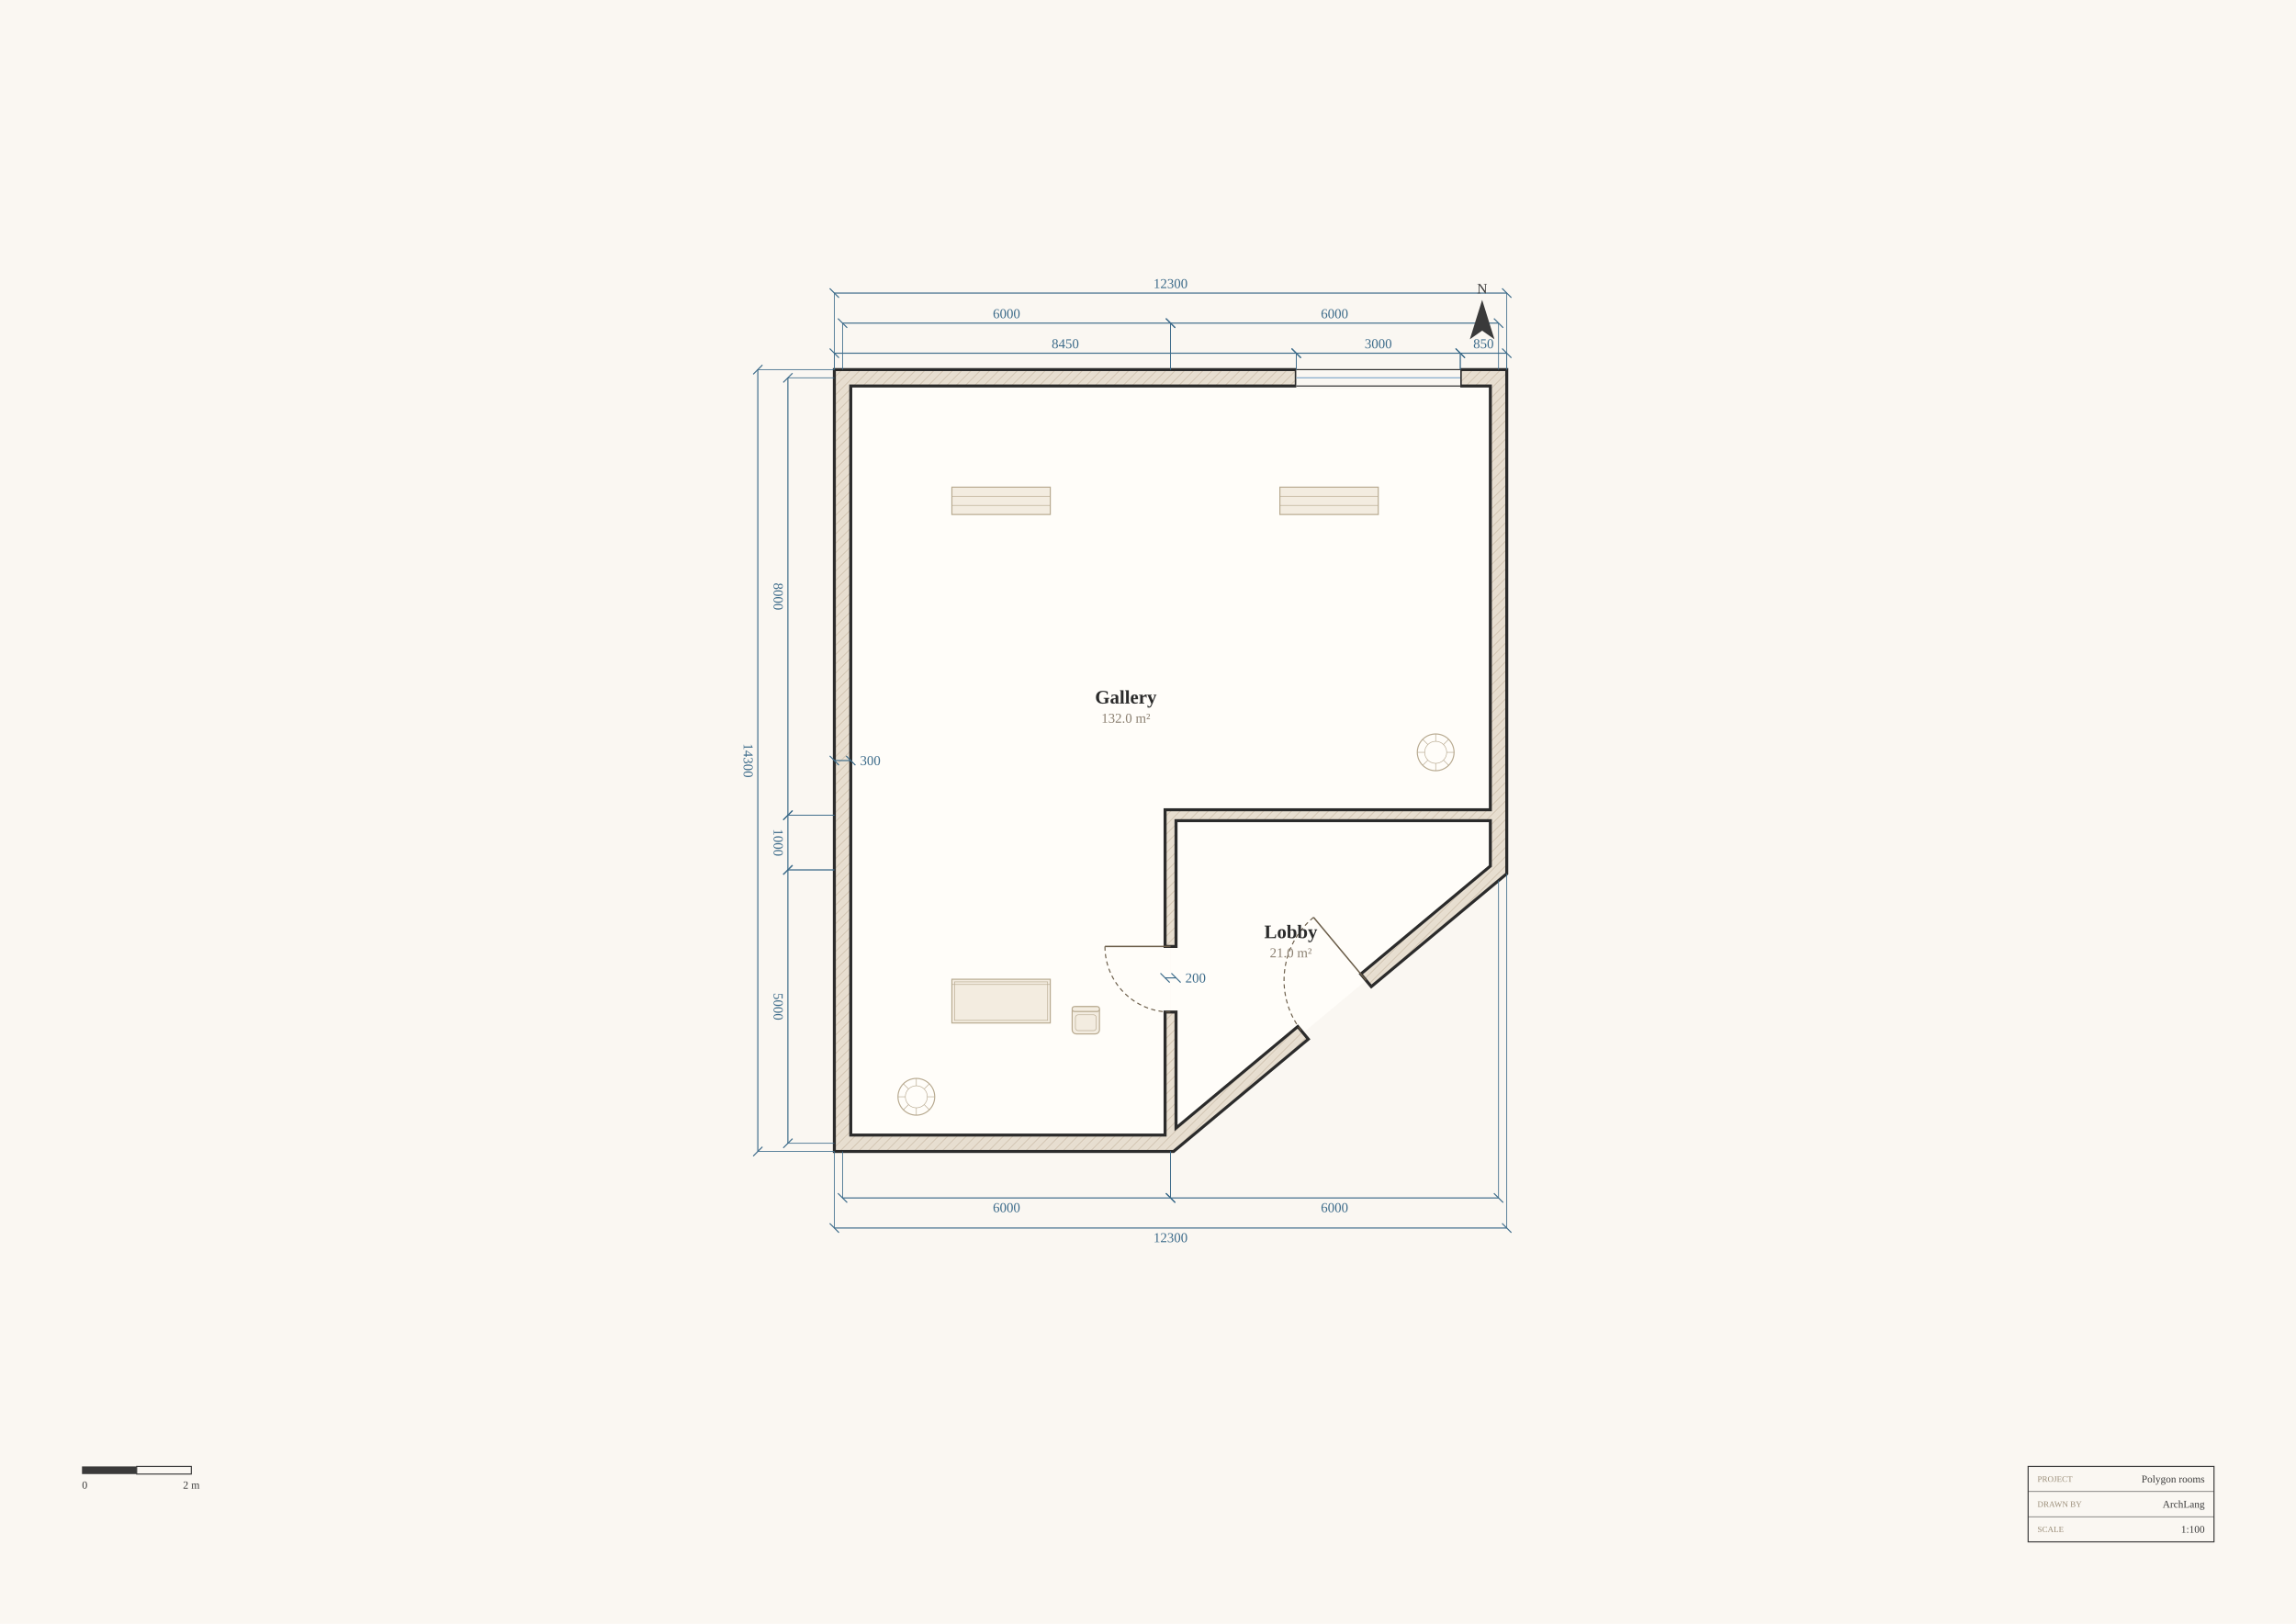
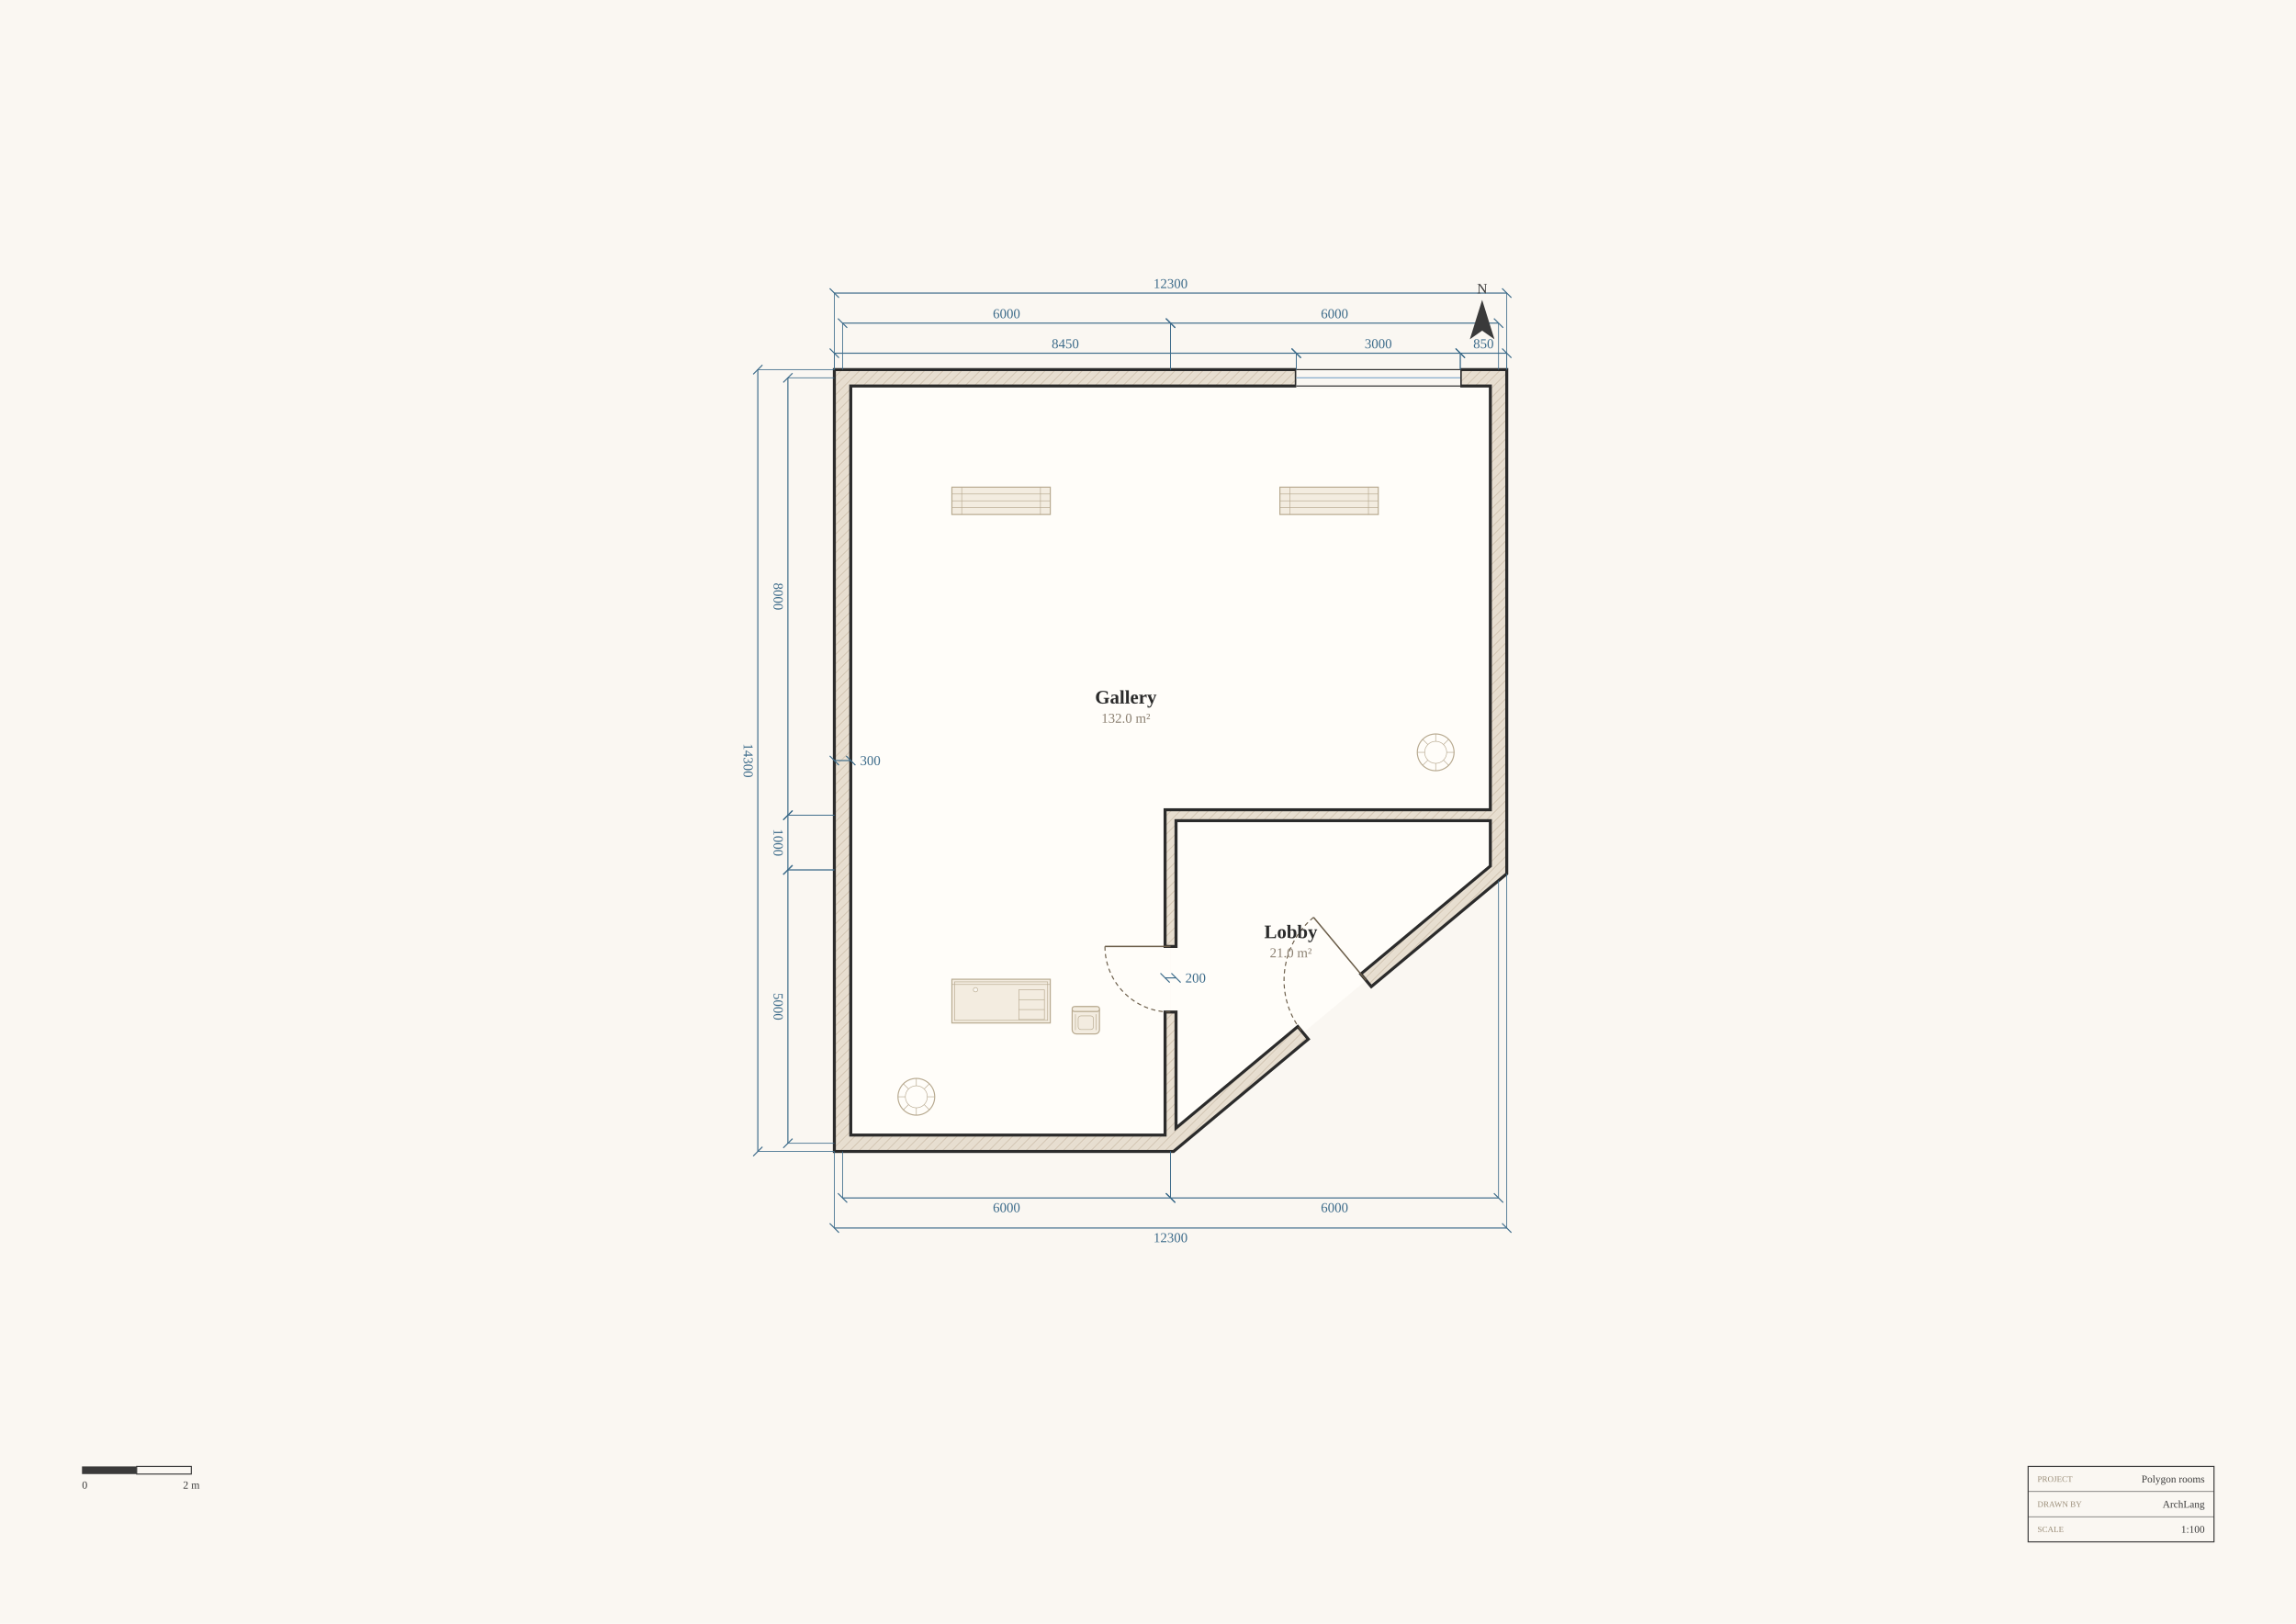
<svg xmlns="http://www.w3.org/2000/svg" width="420mm" height="297mm" viewBox="-15412.5 -6910 42000 29700" font-family="Georgia, 'Times New Roman', serif">
  <defs>
    <pattern id="poche" patternUnits="userSpaceOnUse" width="120" height="120" patternTransform="rotate(45)">
      <rect width="120" height="120" fill="#e7ded0" />
      <line x1="0" y1="0" x2="0" y2="120" stroke="#b9a98f" stroke-width="13.86" />
    </pattern>
  </defs>
  <rect x="-15412.5" y="-6910" width="42000" height="29700" fill="#faf7f2" />
  <g id="A-FLOR">
    <polygon points="0,0 12000,0 12000,8000 6000,8000 6000,14000 0,14000" fill="#fffdf9" />
    <polygon points="6000,8000 12000,8000 12000,9000 6000,14000" fill="#fffdf9" />
  </g>
  <g id="A-FURN">
    <polygon points="2000,2000 3800,2000 3800,2500 2000,2500" fill="#f3ece0" stroke="#b7a98f" stroke-width="19.8" />
-     <line x1="2000" y1="2166.67" x2="3800" y2="2166.67" stroke="#b7a98f" stroke-width="10.89" />
-     <line x1="2000" y1="2333.33" x2="3800" y2="2333.33" stroke="#b7a98f" stroke-width="10.89" />
+     <line x1="2000" y1="2125" x2="3800" y2="2125" stroke="#b7a98f" stroke-width="10.89" />
+     <line x1="2000" y1="2250" x2="3800" y2="2250" stroke="#b7a98f" stroke-width="10.89" />
+     <line x1="2000" y1="2375" x2="3800" y2="2375" stroke="#b7a98f" stroke-width="10.89" />
+     <line x1="2180" y1="2000" x2="2180" y2="2500" stroke="#b7a98f" stroke-width="10.89" />
+     <line x1="3620" y1="2000" x2="3620" y2="2500" stroke="#b7a98f" stroke-width="10.89" />
    <polygon points="8000,2000 9800,2000 9800,2500 8000,2500" fill="#f3ece0" stroke="#b7a98f" stroke-width="19.8" />
-     <line x1="8000" y1="2166.67" x2="9800" y2="2166.67" stroke="#b7a98f" stroke-width="10.89" />
-     <line x1="8000" y1="2333.33" x2="9800" y2="2333.33" stroke="#b7a98f" stroke-width="10.89" />
+     <line x1="8000" y1="2125" x2="9800" y2="2125" stroke="#b7a98f" stroke-width="10.89" />
+     <line x1="8000" y1="2250" x2="9800" y2="2250" stroke="#b7a98f" stroke-width="10.89" />
+     <line x1="8000" y1="2375" x2="9800" y2="2375" stroke="#b7a98f" stroke-width="10.89" />
+     <line x1="8180" y1="2000" x2="8180" y2="2500" stroke="#b7a98f" stroke-width="10.89" />
+     <line x1="9620" y1="2000" x2="9620" y2="2500" stroke="#b7a98f" stroke-width="10.89" />
    <circle cx="10850" cy="6850" r="336" fill="none" stroke="#b7a98f" stroke-width="19.8" />
    <circle cx="10850" cy="6850" r="201.6" fill="none" stroke="#b7a98f" stroke-width="10.89" />
    <line x1="11051.6" y1="6850" x2="11186" y2="6850" stroke="#b7a98f" stroke-width="10.89" />
    <line x1="10992.55" y1="6992.55" x2="11087.59" y2="7087.59" stroke="#b7a98f" stroke-width="10.89" />
    <line x1="10850" y1="7051.6" x2="10850" y2="7186" stroke="#b7a98f" stroke-width="10.89" />
    <line x1="10707.45" y1="6992.55" x2="10612.41" y2="7087.59" stroke="#b7a98f" stroke-width="10.89" />
    <line x1="10648.4" y1="6850" x2="10514" y2="6850" stroke="#b7a98f" stroke-width="10.89" />
    <line x1="10707.45" y1="6707.45" x2="10612.41" y2="6612.41" stroke="#b7a98f" stroke-width="10.89" />
    <line x1="10850" y1="6648.4" x2="10850" y2="6514" stroke="#b7a98f" stroke-width="10.89" />
    <line x1="10992.55" y1="6707.45" x2="11087.59" y2="6612.41" stroke="#b7a98f" stroke-width="10.89" />
    <circle cx="1350" cy="13150" r="336" fill="none" stroke="#b7a98f" stroke-width="19.8" />
    <circle cx="1350" cy="13150" r="201.6" fill="none" stroke="#b7a98f" stroke-width="10.89" />
    <line x1="1551.6" y1="13150" x2="1686" y2="13150" stroke="#b7a98f" stroke-width="10.89" />
    <line x1="1492.55" y1="13292.55" x2="1587.59" y2="13387.59" stroke="#b7a98f" stroke-width="10.89" />
    <line x1="1350" y1="13351.6" x2="1350" y2="13486" stroke="#b7a98f" stroke-width="10.89" />
    <line x1="1207.45" y1="13292.55" x2="1112.41" y2="13387.59" stroke="#b7a98f" stroke-width="10.89" />
    <line x1="1148.4" y1="13150" x2="1014" y2="13150" stroke="#b7a98f" stroke-width="10.89" />
    <line x1="1207.45" y1="13007.45" x2="1112.41" y2="12912.41" stroke="#b7a98f" stroke-width="10.89" />
    <line x1="1350" y1="12948.4" x2="1350" y2="12814" stroke="#b7a98f" stroke-width="10.89" />
    <line x1="1492.55" y1="13007.45" x2="1587.59" y2="12912.41" stroke="#b7a98f" stroke-width="10.89" />
    <polygon points="2000,11000 3800,11000 3800,11800 2000,11800" fill="#f3ece0" stroke="#b7a98f" stroke-width="19.8" />
    <line x1="2000" y1="11096" x2="3800" y2="11096" stroke="#b7a98f" stroke-width="10.89" />
    <polygon points="2048,11048 3752,11048 3752,11752 2048,11752" fill="none" stroke="#b7a98f" stroke-width="10.89" />
+     <polygon points="3224,11192 3692,11192 3692,11736 3224,11736" fill="#f3ece0" stroke="#b7a98f" stroke-width="10.89" />
+     <line x1="3224" y1="11373.33" x2="3692" y2="11373.33" stroke="#b7a98f" stroke-width="10.89" />
+     <line x1="3224" y1="11554.67" x2="3692" y2="11554.67" stroke="#b7a98f" stroke-width="10.89" />
+     <circle cx="2432" cy="11192" r="40" fill="#faf7f2" stroke="#b7a98f" stroke-width="10.89" />
    <polygon points="4625,11500 4653.7,11505.71 4678.03,11521.97 4694.29,11546.3 4700,11575 4700,11925 4694.29,11953.7 4678.03,11978.03 4653.7,11994.29 4625,12000 4275,12000 4246.3,11994.29 4221.97,11978.03 4205.71,11953.7 4200,11925 4200,11575 4205.71,11546.3 4221.97,11521.97 4246.3,11505.71 4275,11500" fill="#f3ece0" stroke="#b7a98f" stroke-width="19.8" />
    <polygon points="4660,11500 4675.31,11503.04 4688.28,11511.72 4696.96,11524.69 4700,11540 4700,11550 4696.96,11565.31 4688.28,11578.28 4675.31,11586.96 4660,11590 4240,11590 4224.69,11586.96 4211.72,11578.28 4203.04,11565.31 4200,11550 4200,11540 4203.04,11524.69 4211.72,11511.72 4224.69,11503.04 4240,11500" fill="#f3ece0" stroke="#b7a98f" stroke-width="19.8" />
-     <polygon points="4590,11650 4609.13,11653.81 4625.36,11664.64 4636.19,11680.87 4640,11700 4640,11890 4636.19,11909.13 4625.36,11925.36 4609.13,11936.19 4590,11940 4310,11940 4290.87,11936.19 4274.64,11925.36 4263.81,11909.13 4260,11890 4260,11700 4263.81,11680.87 4274.64,11664.64 4290.87,11653.81 4310,11650" fill="#f3ece0" stroke="#b7a98f" stroke-width="10.89" />
+     <polygon points="4540,11670 4559.13,11673.81 4575.36,11684.64 4586.19,11700.87 4590,11720 4590,11870 4586.19,11889.13 4575.36,11905.36 4559.13,11916.19 4540,11920 4360,11920 4340.87,11916.19 4324.64,11905.36 4313.81,11889.13 4310,11870 4310,11720 4313.81,11700.87 4324.64,11684.64 4340.87,11673.81 4360,11670" fill="#f3ece0" stroke="#b7a98f" stroke-width="10.89" />
+     <line x1="4260" y1="11640" x2="4260" y2="11930" stroke="#b7a98f" stroke-width="10.89" />
+     <line x1="4640" y1="11640" x2="4640" y2="11930" stroke="#b7a98f" stroke-width="10.89" />
  </g>
  <g id="A-WALL">
    <path d="M -150,-150 L 8300,-150 L 8300,150 L 150,150 L 150,13850 L 5900,13850 L 5900,11600 L 6100,11600 L 6100,13721.41 L 8327.81,11864.91 L 8519.86,12095.37 L 6054.31,14150 L -150,14150 Z M 11300,-150 L 12150,-150 L 12150,9070.26 L 9672.19,11135.09 L 9480.14,10904.63 L 11850,8929.74 L 11850,8100 L 6100,8100 L 6100,10400 L 5900,10400 L 5900,7900 L 11850,7900 L 11850,150 L 11300,150 Z" fill="url(#poche)" fill-rule="nonzero" />
    <path d="M -150,-150 L 8300,-150 L 8300,150 L 150,150 L 150,13850 L 5900,13850 L 5900,11600 L 6100,11600 L 6100,13721.41 L 8327.81,11864.91 L 8519.86,12095.37 L 6054.31,14150 L -150,14150 Z M 11300,-150 L 12150,-150 L 12150,9070.26 L 9672.19,11135.09 L 9480.14,10904.63 L 11850,8929.74 L 11850,8100 L 6100,8100 L 6100,10400 L 5900,10400 L 5900,7900 L 11850,7900 L 11850,150 L 11300,150 Z" fill="none" stroke="#2b2b2b" stroke-width="55" stroke-linejoin="miter" stroke-miterlimit="4" />
  </g>
  <g id="A-DOOR">
    <polygon points="9480.14,10904.63 8327.81,11864.91 8519.86,12095.37 9672.19,11135.09" fill="none" />
    <line x1="9576.17" y1="11019.86" x2="8615.89" y2="9867.53" stroke="#6b5d49" stroke-width="25.74" />
    <path d="M 8615.89,9867.53 A 1500 1500 0 0 0 8423.83,11980.14" fill="none" stroke="#6b5d49" stroke-width="19.8" stroke-dasharray="79.2 59.4" />
    <polygon points="5900,10400 5900,11600 6100,11600 6100,10400" fill="none" />
    <line x1="6000" y1="10400" x2="4800" y2="10400" stroke="#6b5d49" stroke-width="25.74" />
    <path d="M 4800,10400 A 1200 1200 0 0 0 6000,11600" fill="none" stroke="#6b5d49" stroke-width="19.8" stroke-dasharray="79.2 59.4" />
  </g>
  <g id="A-GLAZ">
    <polygon points="8300,205 11300,205 11300,-205 8300,-205" fill="#faf7f2" />
    <line x1="8300" y1="150" x2="11300" y2="150" stroke="#2b2b2b" stroke-width="19.8" />
    <line x1="8300" y1="-150" x2="11300" y2="-150" stroke="#2b2b2b" stroke-width="19.8" />
    <line x1="8300" y1="0" x2="11300" y2="0" stroke="#7fa8c9" stroke-width="19.8" />
  </g>
  <g id="A-ANNO-TEXT">
    <text x="5181.82" y="5839.09" font-size="350" fill="#2b2b2b" text-anchor="middle" dominant-baseline="central" font-weight="600">Gallery</text>
    <text x="5181.82" y="6224.09" font-size="250" fill="#8a7f70" text-anchor="middle" dominant-baseline="central">132.0 m²</text>
    <text x="8200" y="10130" font-size="350" fill="#2b2b2b" text-anchor="middle" dominant-baseline="central" font-weight="600">Lobby</text>
    <text x="8200" y="10515" font-size="250" fill="#8a7f70" text-anchor="middle" dominant-baseline="central">21.0 m²</text>
  </g>
  <g id="A-ANNO-DIMS">
    <line x1="0" y1="14150" x2="0" y2="15000" stroke="#3c6b8a" stroke-width="13.86" />
    <line x1="6000" y1="14150" x2="6000" y2="15000" stroke="#3c6b8a" stroke-width="13.86" />
    <line x1="0" y1="15000" x2="6000" y2="15000" stroke="#3c6b8a" stroke-width="19.8" />
    <line x1="84.85" y1="15084.85" x2="-84.85" y2="14915.15" stroke="#3c6b8a" stroke-width="19.8" />
    <line x1="6084.85" y1="15084.85" x2="5915.15" y2="14915.15" stroke="#3c6b8a" stroke-width="19.8" />
    <text x="3000" y="15175" font-size="250" fill="#3c6b8a" text-anchor="middle" dominant-baseline="central" transform="rotate(0 3000 15175)">6000</text>
    <line x1="6000" y1="14150" x2="6000" y2="15000" stroke="#3c6b8a" stroke-width="13.86" />
    <line x1="12000" y1="9195.26" x2="12000" y2="15000" stroke="#3c6b8a" stroke-width="13.86" />
    <line x1="6000" y1="15000" x2="12000" y2="15000" stroke="#3c6b8a" stroke-width="19.8" />
    <line x1="6084.85" y1="15084.85" x2="5915.15" y2="14915.15" stroke="#3c6b8a" stroke-width="19.8" />
    <line x1="12084.85" y1="15084.85" x2="11915.15" y2="14915.15" stroke="#3c6b8a" stroke-width="19.8" />
    <text x="9000" y="15175" font-size="250" fill="#3c6b8a" text-anchor="middle" dominant-baseline="central" transform="rotate(0 9000 15175)">6000</text>
    <line x1="-150" y1="14150" x2="-150" y2="15550" stroke="#3c6b8a" stroke-width="13.86" />
    <line x1="12150" y1="9070.26" x2="12150" y2="15550" stroke="#3c6b8a" stroke-width="13.86" />
    <line x1="-150" y1="15550" x2="12150" y2="15550" stroke="#3c6b8a" stroke-width="19.8" />
    <line x1="-65.15" y1="15634.85" x2="-234.85" y2="15465.15" stroke="#3c6b8a" stroke-width="19.8" />
    <line x1="12234.85" y1="15634.85" x2="12065.15" y2="15465.15" stroke="#3c6b8a" stroke-width="19.8" />
    <text x="6000" y="15725" font-size="250" fill="#3c6b8a" text-anchor="middle" dominant-baseline="central" transform="rotate(0 6000 15725)">12300</text>
    <line x1="-150" y1="0" x2="-1000" y2="0" stroke="#3c6b8a" stroke-width="13.86" />
    <line x1="-150" y1="8000" x2="-1000" y2="8000" stroke="#3c6b8a" stroke-width="13.86" />
    <line x1="-1000" y1="0" x2="-1000" y2="8000" stroke="#3c6b8a" stroke-width="19.8" />
    <line x1="-1084.85" y1="84.85" x2="-915.15" y2="-84.85" stroke="#3c6b8a" stroke-width="19.8" />
    <line x1="-1084.85" y1="8084.85" x2="-915.15" y2="7915.15" stroke="#3c6b8a" stroke-width="19.8" />
    <text x="-1175" y="4000" font-size="250" fill="#3c6b8a" text-anchor="middle" dominant-baseline="central" transform="rotate(90 -1175 4000)">8000</text>
    <line x1="-150" y1="8000" x2="-1000" y2="8000" stroke="#3c6b8a" stroke-width="13.86" />
    <line x1="-150" y1="9000" x2="-1000" y2="9000" stroke="#3c6b8a" stroke-width="13.86" />
    <line x1="-1000" y1="8000" x2="-1000" y2="9000" stroke="#3c6b8a" stroke-width="19.8" />
    <line x1="-1084.85" y1="8084.85" x2="-915.15" y2="7915.15" stroke="#3c6b8a" stroke-width="19.8" />
    <line x1="-1084.85" y1="9084.85" x2="-915.15" y2="8915.15" stroke="#3c6b8a" stroke-width="19.8" />
    <text x="-1175" y="8500" font-size="250" fill="#3c6b8a" text-anchor="middle" dominant-baseline="central" transform="rotate(90 -1175 8500)">1000</text>
    <line x1="-150" y1="9000" x2="-1000" y2="9000" stroke="#3c6b8a" stroke-width="13.86" />
    <line x1="-150" y1="14000" x2="-1000" y2="14000" stroke="#3c6b8a" stroke-width="13.86" />
    <line x1="-1000" y1="9000" x2="-1000" y2="14000" stroke="#3c6b8a" stroke-width="19.8" />
    <line x1="-1084.85" y1="9084.85" x2="-915.15" y2="8915.15" stroke="#3c6b8a" stroke-width="19.8" />
    <line x1="-1084.85" y1="14084.85" x2="-915.15" y2="13915.15" stroke="#3c6b8a" stroke-width="19.8" />
    <text x="-1175" y="11500" font-size="250" fill="#3c6b8a" text-anchor="middle" dominant-baseline="central" transform="rotate(90 -1175 11500)">5000</text>
    <line x1="-150" y1="-150" x2="-1550" y2="-150" stroke="#3c6b8a" stroke-width="13.86" />
    <line x1="-150" y1="14150" x2="-1550" y2="14150" stroke="#3c6b8a" stroke-width="13.86" />
    <line x1="-1550" y1="-150" x2="-1550" y2="14150" stroke="#3c6b8a" stroke-width="19.8" />
    <line x1="-1634.85" y1="-65.15" x2="-1465.15" y2="-234.85" stroke="#3c6b8a" stroke-width="19.8" />
    <line x1="-1634.85" y1="14234.85" x2="-1465.15" y2="14065.15" stroke="#3c6b8a" stroke-width="19.8" />
    <text x="-1725" y="7000" font-size="250" fill="#3c6b8a" text-anchor="middle" dominant-baseline="central" transform="rotate(90 -1725 7000)">14300</text>
    <line x1="8300" y1="-150" x2="8300" y2="-450" stroke="#3c6b8a" stroke-width="13.86" />
    <line x1="-150" y1="-150" x2="-150" y2="-450" stroke="#3c6b8a" stroke-width="13.86" />
    <line x1="8300" y1="-450" x2="-150" y2="-450" stroke="#3c6b8a" stroke-width="19.8" />
    <line x1="8215.15" y1="-534.85" x2="8384.85" y2="-365.15" stroke="#3c6b8a" stroke-width="19.8" />
    <line x1="-234.85" y1="-534.85" x2="-65.15" y2="-365.15" stroke="#3c6b8a" stroke-width="19.8" />
    <text x="4075" y="-625" font-size="250" fill="#3c6b8a" text-anchor="middle" dominant-baseline="central" transform="rotate(0 4075 -625)">8450</text>
    <line x1="11300" y1="-150" x2="11300" y2="-450" stroke="#3c6b8a" stroke-width="13.86" />
    <line x1="8300" y1="-150" x2="8300" y2="-450" stroke="#3c6b8a" stroke-width="13.86" />
    <line x1="11300" y1="-450" x2="8300" y2="-450" stroke="#3c6b8a" stroke-width="19.8" />
    <line x1="11215.15" y1="-534.85" x2="11384.85" y2="-365.15" stroke="#3c6b8a" stroke-width="19.8" />
    <line x1="8215.15" y1="-534.85" x2="8384.85" y2="-365.15" stroke="#3c6b8a" stroke-width="19.8" />
    <text x="9800" y="-625" font-size="250" fill="#3c6b8a" text-anchor="middle" dominant-baseline="central" transform="rotate(0 9800 -625)">3000</text>
    <line x1="12150" y1="-150" x2="12150" y2="-450" stroke="#3c6b8a" stroke-width="13.86" />
    <line x1="11300" y1="-150" x2="11300" y2="-450" stroke="#3c6b8a" stroke-width="13.86" />
    <line x1="12150" y1="-450" x2="11300" y2="-450" stroke="#3c6b8a" stroke-width="19.8" />
    <line x1="12065.15" y1="-534.85" x2="12234.85" y2="-365.15" stroke="#3c6b8a" stroke-width="19.8" />
    <line x1="11215.15" y1="-534.85" x2="11384.85" y2="-365.15" stroke="#3c6b8a" stroke-width="19.8" />
    <text x="11725" y="-625" font-size="250" fill="#3c6b8a" text-anchor="middle" dominant-baseline="central" transform="rotate(0 11725 -625)">850</text>
    <line x1="6000" y1="-150" x2="6000" y2="-1000" stroke="#3c6b8a" stroke-width="13.86" />
    <line x1="0" y1="-150" x2="0" y2="-1000" stroke="#3c6b8a" stroke-width="13.86" />
    <line x1="6000" y1="-1000" x2="0" y2="-1000" stroke="#3c6b8a" stroke-width="19.8" />
    <line x1="5915.15" y1="-1084.85" x2="6084.85" y2="-915.15" stroke="#3c6b8a" stroke-width="19.8" />
    <line x1="-84.85" y1="-1084.85" x2="84.85" y2="-915.15" stroke="#3c6b8a" stroke-width="19.8" />
    <text x="3000" y="-1175" font-size="250" fill="#3c6b8a" text-anchor="middle" dominant-baseline="central" transform="rotate(0 3000 -1175)">6000</text>
    <line x1="12000" y1="-150" x2="12000" y2="-1000" stroke="#3c6b8a" stroke-width="13.86" />
    <line x1="6000" y1="-150" x2="6000" y2="-1000" stroke="#3c6b8a" stroke-width="13.86" />
    <line x1="12000" y1="-1000" x2="6000" y2="-1000" stroke="#3c6b8a" stroke-width="19.8" />
    <line x1="11915.15" y1="-1084.85" x2="12084.85" y2="-915.15" stroke="#3c6b8a" stroke-width="19.8" />
    <line x1="5915.15" y1="-1084.85" x2="6084.85" y2="-915.15" stroke="#3c6b8a" stroke-width="19.8" />
    <text x="9000" y="-1175" font-size="250" fill="#3c6b8a" text-anchor="middle" dominant-baseline="central" transform="rotate(0 9000 -1175)">6000</text>
    <line x1="12150" y1="-150" x2="12150" y2="-1550" stroke="#3c6b8a" stroke-width="13.86" />
    <line x1="-150" y1="-150" x2="-150" y2="-1550" stroke="#3c6b8a" stroke-width="13.86" />
    <line x1="12150" y1="-1550" x2="-150" y2="-1550" stroke="#3c6b8a" stroke-width="19.8" />
    <line x1="12065.15" y1="-1634.85" x2="12234.85" y2="-1465.15" stroke="#3c6b8a" stroke-width="19.8" />
    <line x1="-234.85" y1="-1634.85" x2="-65.15" y2="-1465.15" stroke="#3c6b8a" stroke-width="19.8" />
    <text x="6000" y="-1725" font-size="250" fill="#3c6b8a" text-anchor="middle" dominant-baseline="central" transform="rotate(0 6000 -1725)">12300</text>
    <line x1="5900" y1="10975" x2="6100" y2="10975" stroke="#3c6b8a" stroke-width="19.8" />
    <line x1="5984.85" y1="11059.85" x2="5815.15" y2="10890.15" stroke="#3c6b8a" stroke-width="19.8" />
    <line x1="6184.85" y1="11059.85" x2="6015.15" y2="10890.15" stroke="#3c6b8a" stroke-width="19.8" />
    <text x="6457.5" y="10975" font-size="250" fill="#3c6b8a" text-anchor="middle" dominant-baseline="central" transform="rotate(0 6457.5 10975)">200</text>
    <line x1="150" y1="7000" x2="-150" y2="7000" stroke="#3c6b8a" stroke-width="19.8" />
    <line x1="65.15" y1="6915.15" x2="234.85" y2="7084.85" stroke="#3c6b8a" stroke-width="19.8" />
    <line x1="-234.85" y1="6915.15" x2="-65.15" y2="7084.85" stroke="#3c6b8a" stroke-width="19.8" />
    <text x="507.5" y="7000" font-size="250" fill="#3c6b8a" text-anchor="middle" dominant-baseline="central" transform="rotate(0 507.5 7000)">300</text>
  </g>
  <g>
    <polygon points="11700,-1425 11475,-705 11700,-862.5 11925,-705" fill="#3a3a3a" transform="rotate(0 11700 -975)" />
    <text x="11700" y="-1633" font-size="260" fill="#3a3a3a" text-anchor="middle" dominant-baseline="central">N</text>
  </g>
  <g>
    <rect x="-13912.5" y="19910" width="1000" height="140" fill="#3a3a3a" />
    <rect x="-12912.5" y="19910" width="1000" height="140" fill="none" stroke="#3a3a3a" stroke-width="19.8" />
    <text x="-13912.5" y="20250" font-size="200" fill="#3a3a3a" text-anchor="start" dominant-baseline="central">0</text>
    <text x="-11912.5" y="20250" font-size="200" fill="#3a3a3a" text-anchor="middle" dominant-baseline="central">2 m</text>
  </g>
  <g>
    <rect x="21687.5" y="19910" width="3400" height="1380" fill="none" stroke="#3a3a3a" stroke-width="19.8" />
    <text x="21857.5" y="20140" font-size="152" fill="#9a8d78" dominant-baseline="central">PROJECT</text>
    <text x="24917.5" y="20140" font-size="190" fill="#3a3a3a" text-anchor="end" dominant-baseline="central">Polygon rooms</text>
    <text x="21857.5" y="20600" font-size="152" fill="#9a8d78" dominant-baseline="central">DRAWN BY</text>
    <text x="24917.5" y="20600" font-size="190" fill="#3a3a3a" text-anchor="end" dominant-baseline="central">ArchLang</text>
    <line x1="21687.5" y1="20370" x2="25087.5" y2="20370" stroke="#3a3a3a" stroke-width="9.9" />
    <text x="21857.5" y="21060" font-size="152" fill="#9a8d78" dominant-baseline="central">SCALE</text>
    <text x="24917.5" y="21060" font-size="190" fill="#3a3a3a" text-anchor="end" dominant-baseline="central">1:100</text>
    <line x1="21687.5" y1="20830" x2="25087.5" y2="20830" stroke="#3a3a3a" stroke-width="9.9" />
  </g>
</svg>
